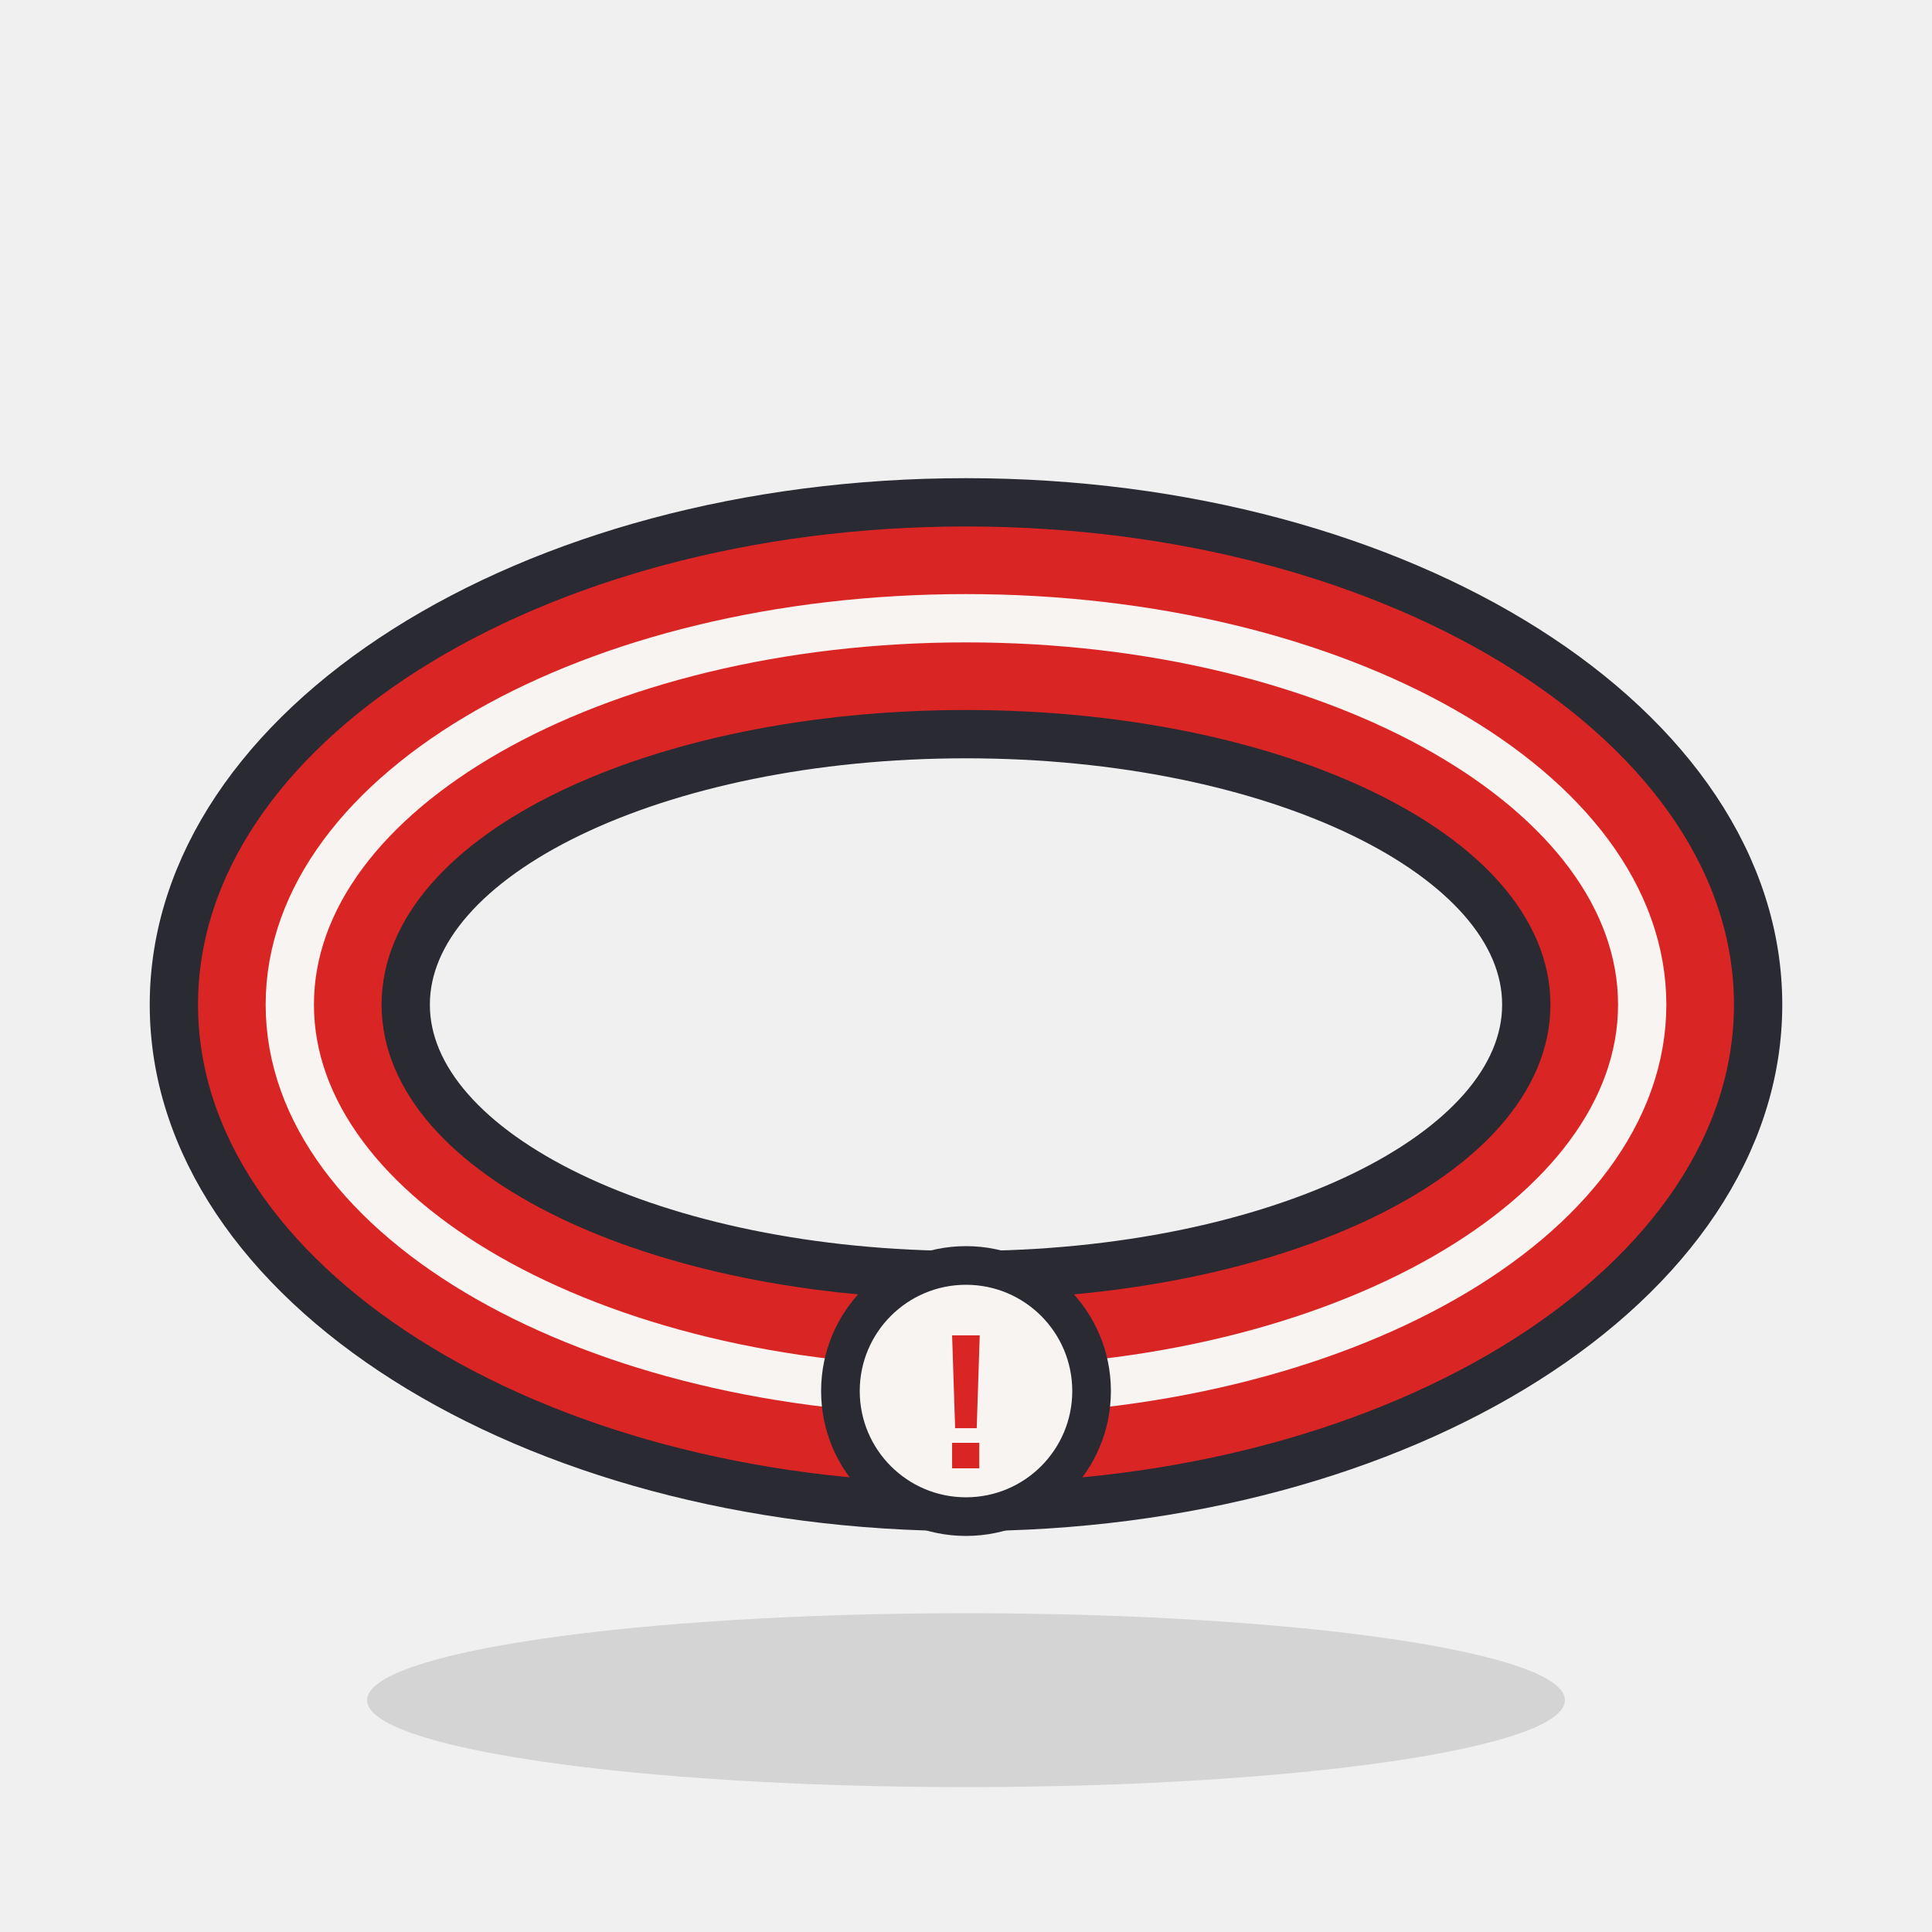
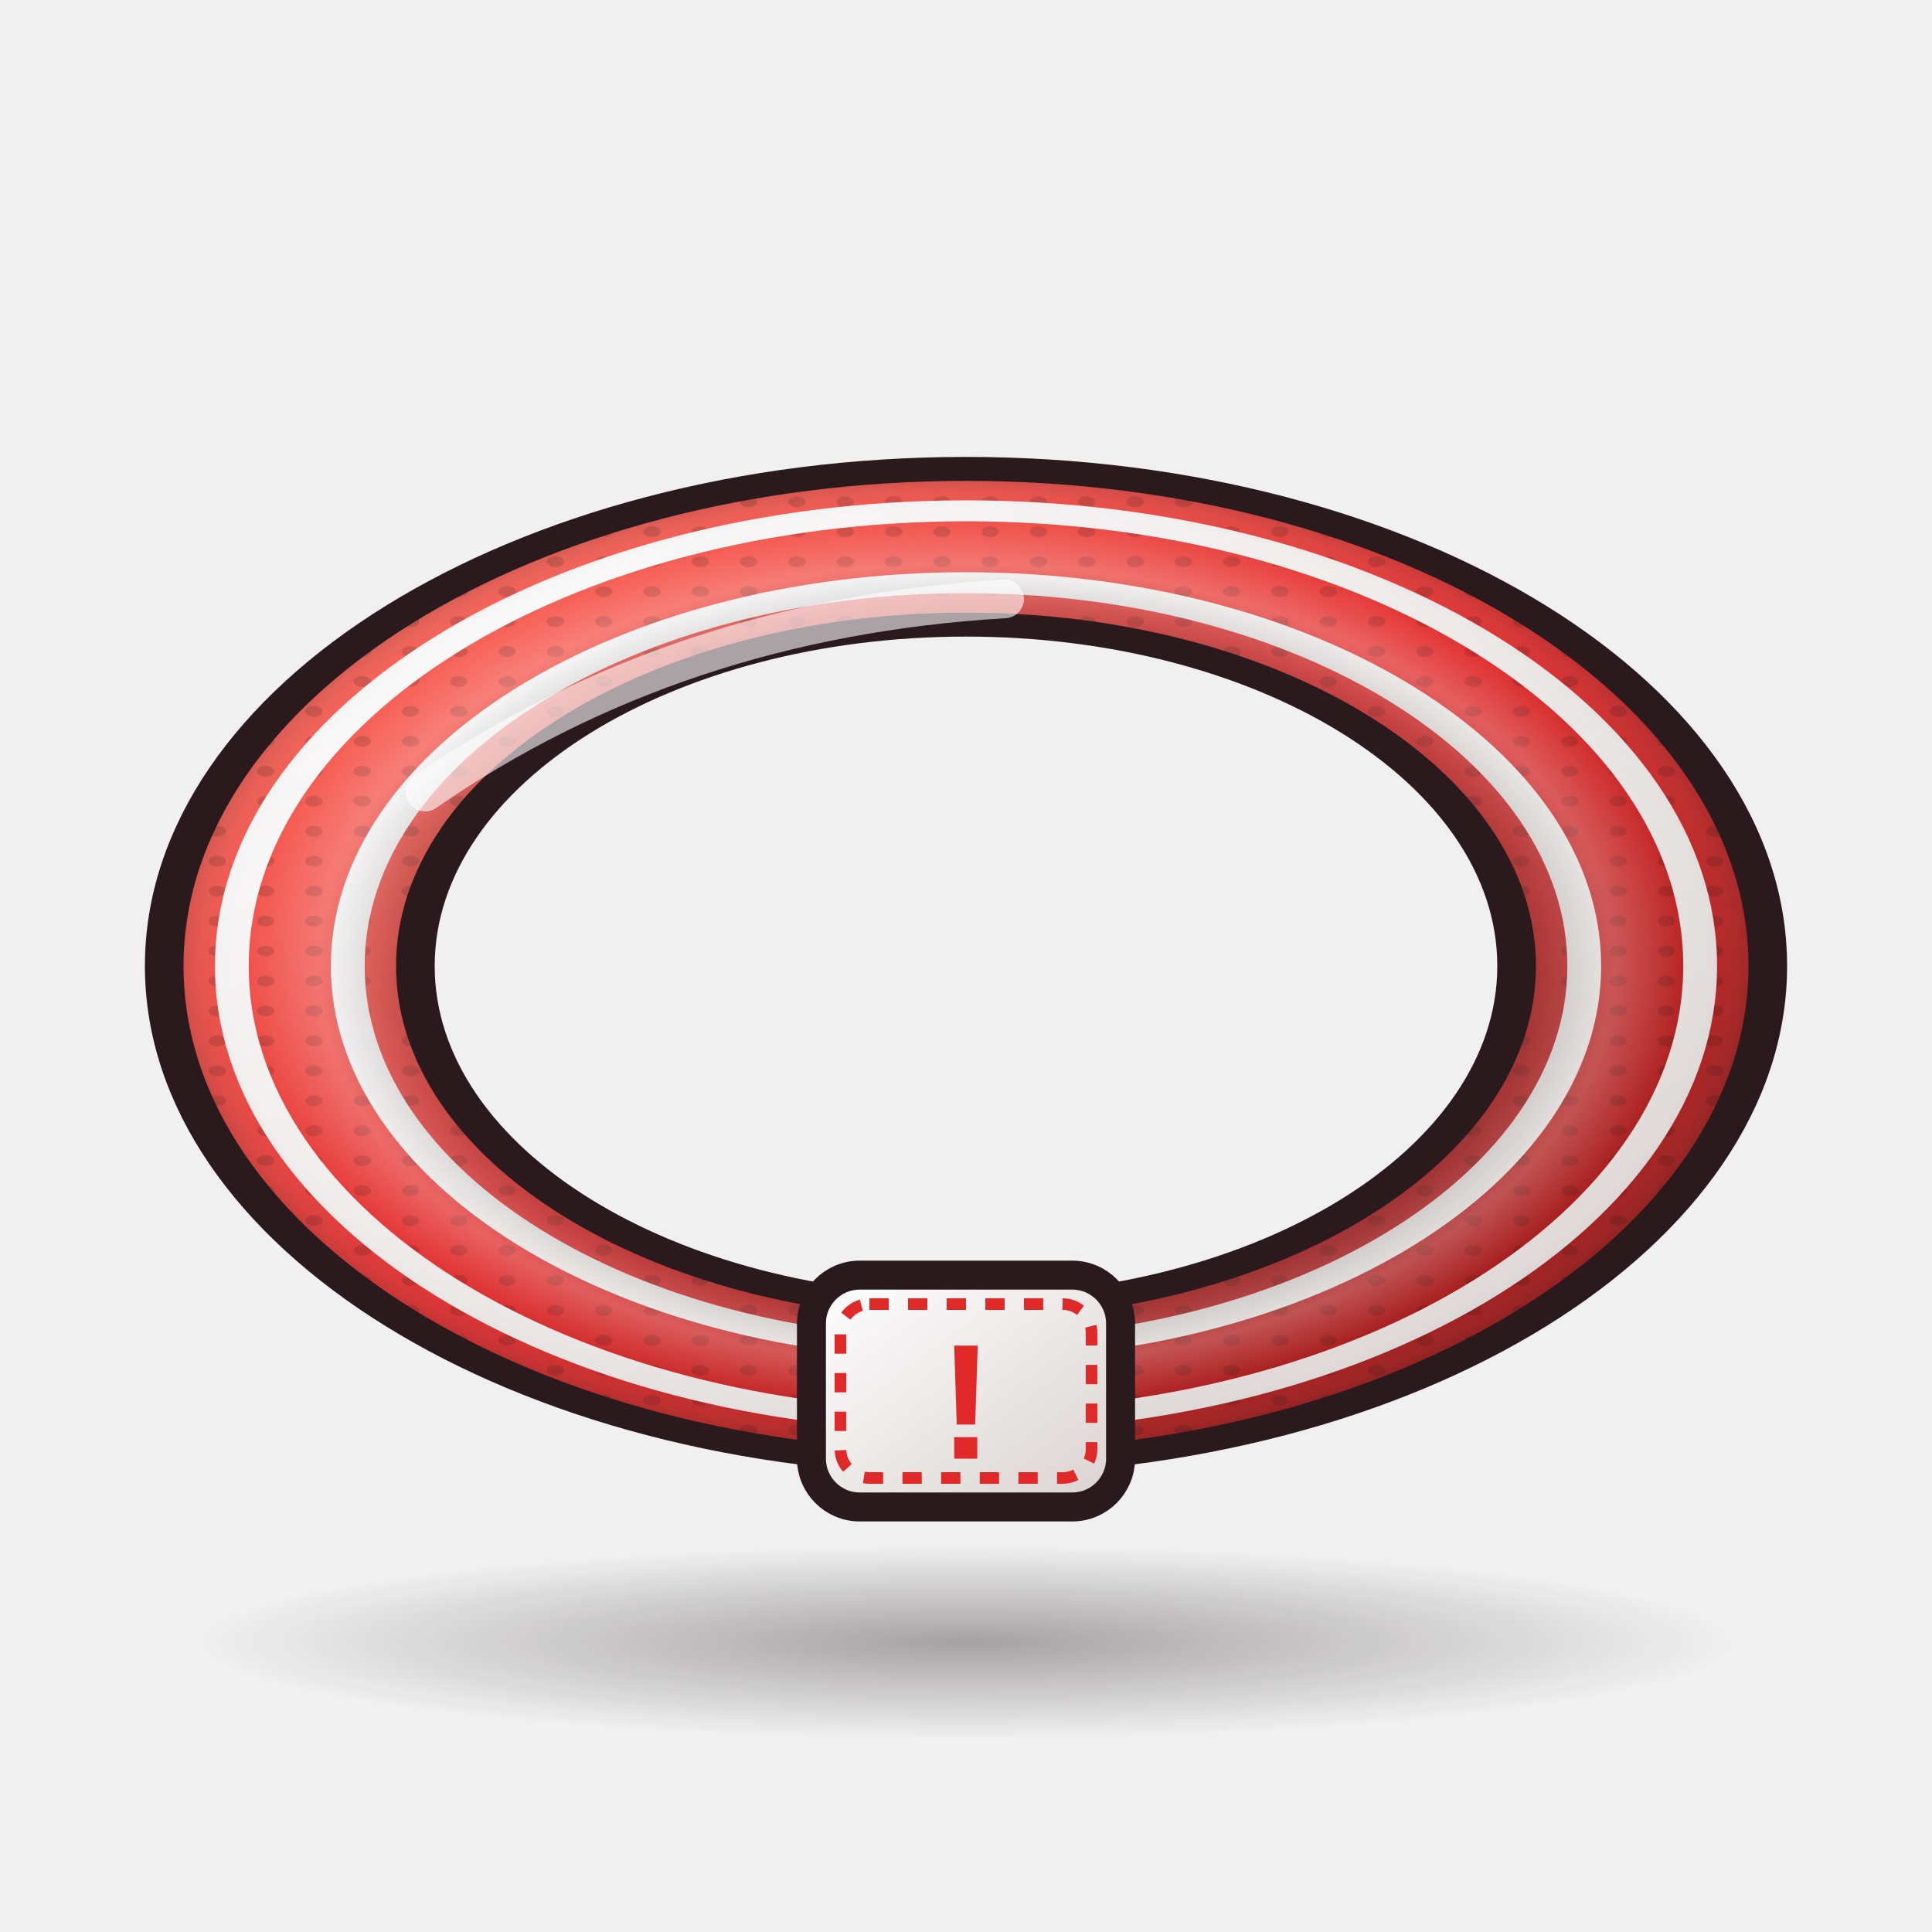
<svg xmlns="http://www.w3.org/2000/svg" viewBox="0 0 200 200">
-   <ellipse cx="100" cy="176" rx="62" ry="9" fill="#000" opacity=".12" />
-   <ellipse cx="100" cy="104" rx="70" ry="40" fill="none" stroke="#da2525" stroke-width="24" />
-   <ellipse cx="100" cy="104" rx="70" ry="40" fill="none" stroke="#f8f4f2" stroke-width="5" />
-   <g stroke="#2a2a33" stroke-width="5" stroke-linejoin="round" stroke-linecap="round">
-     <ellipse cx="100" cy="104" rx="82" ry="52" fill="none" />
-     <ellipse cx="100" cy="104" rx="58" ry="28" fill="none" />
-     <circle cx="100" cy="144" r="13" fill="#f8f4f2" stroke-width="4" />
+   <defs>
+     <radialGradient id="sh" cx="0.5" cy="0.5" r="0.5">
+       <stop offset="0" stop-color="#1a1014" stop-opacity="0.35" />
+       <stop offset="1" stop-color="#1a1014" stop-opacity="0" />
+     </radialGradient>
+     <linearGradient id="red" x1="0" y1="0" x2="1" y2="1">
+       <stop offset="0" stop-color="#ff6a5c" />
+       <stop offset="0.5" stop-color="#e02a2a" />
+       <stop offset="1" stop-color="#8f1010" />
+     </linearGradient>
+     <linearGradient id="wh" x1="0" y1="0" x2="1" y2="1">
+       <stop offset="0" stop-color="#ffffff" />
+       <stop offset="1" stop-color="#d9d2d0" />
+     </linearGradient>
+     <pattern id="terry" width="5" height="5" patternUnits="userSpaceOnUse">
+       <circle cx="2.5" cy="2.5" r=".9" fill="#000" opacity=".15" />
+     </pattern>
+     <radialGradient id="ring" cx="100" cy="100" r="84" gradientUnits="userSpaceOnUse">
+       <stop offset="0.62" stop-color="#000" stop-opacity="0.3" />
+       <stop offset="0.8" stop-color="#fff" stop-opacity="0.25" />
+       <stop offset="0.9" stop-color="#fff" stop-opacity="0" />
+       <stop offset="1" stop-color="#000" stop-opacity="0.3" />
+     </radialGradient>
+   </defs>
+   <ellipse cx="100" cy="170" rx="80" ry="10" fill="url(#sh)" />
+   <g transform="translate(100 100) scale(1 .62) translate(-100 -100)">
+     <circle cx="100" cy="100" r="70" fill="none" stroke="url(#red)" stroke-width="26" />
+     <circle cx="100" cy="100" r="70" fill="none" stroke="url(#terry)" stroke-width="26" />
+     <circle cx="100" cy="100" r="64" fill="none" stroke="url(#wh)" stroke-width="3.5" />
+     <circle cx="100" cy="100" r="76" fill="none" stroke="url(#wh)" stroke-width="3.5" />
+     <circle cx="100" cy="100" r="70" fill="none" stroke="url(#ring)" stroke-width="26" />
+     <circle cx="100" cy="100" r="83" fill="none" stroke="#2a1a1e" stroke-width="4" />
+     <circle cx="100" cy="100" r="57" fill="none" stroke="#2a1a1e" stroke-width="4" />
  </g>
-   <text x="100" y="152" font-family="Arial, sans-serif" font-weight="bold" font-size="20" fill="#da2525" text-anchor="middle">!</text>
+   <path d="M44 82Q70 64 104 62" fill="none" stroke="#fff" stroke-width="4" stroke-linecap="round" opacity=".6" />
+   <rect x="84" y="132" width="32" height="24" rx="5" fill="url(#wh)" stroke="#2a1a1e" stroke-width="3" />
+   <rect x="87" y="135" width="26" height="18" rx="3" fill="none" stroke="#e02a2a" stroke-width="1.2" stroke-dasharray="2 2" />
+   <text x="100" y="151" font-family="Arial, sans-serif" font-weight="900" font-size="17" fill="#e02a2a" text-anchor="middle">!</text>
</svg>
